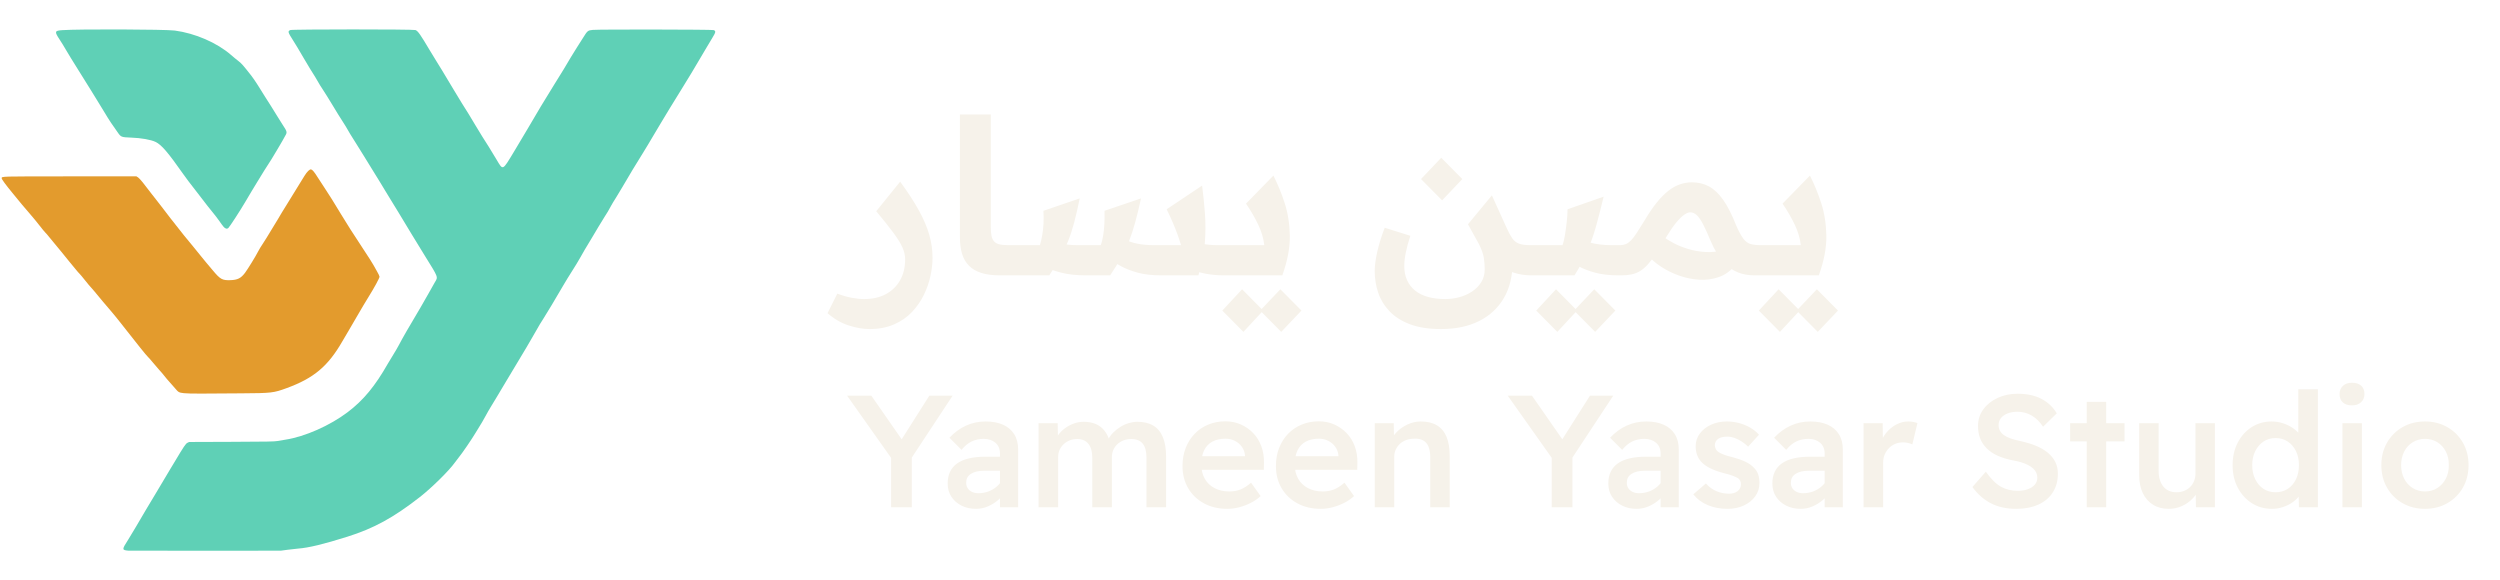
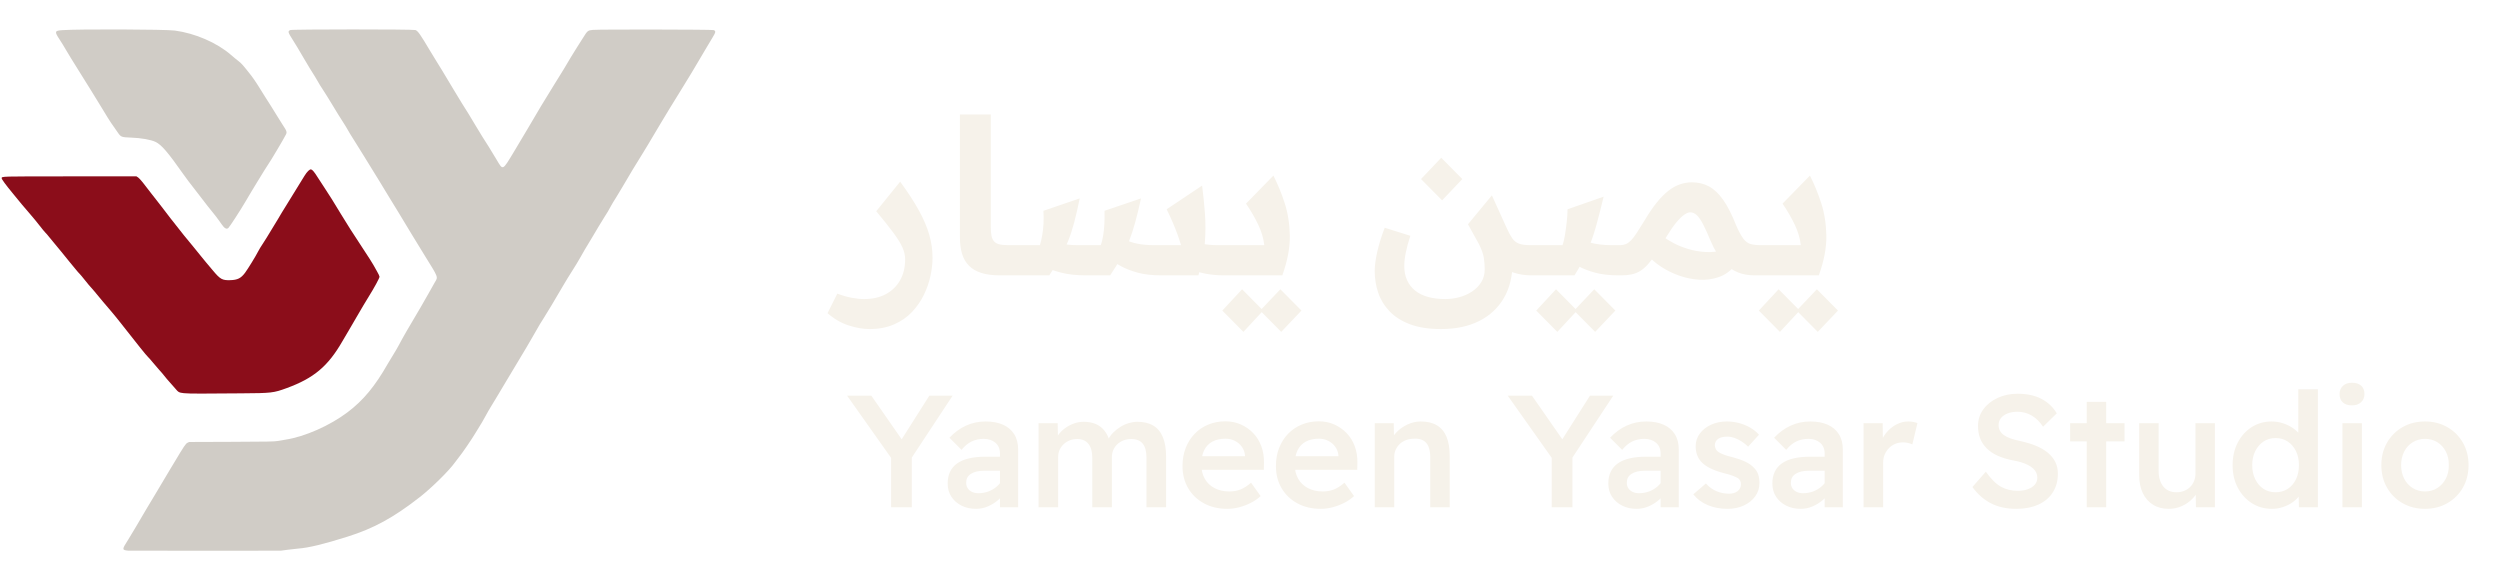
<svg xmlns="http://www.w3.org/2000/svg" viewBox="0 0 345 80" width="345" height="80">
  <g transform="translate(0.00 4.00) scale(0.3592) translate(-8.69 -9.30)">
-     <path fill="#5FD0B6" d="M58.00 209.72C55.47 209.48 55.47 209.35 57.98 205.43C58.69 204.32 60.03 202.10 60.95 200.50C61.86 198.90 63.63 195.90 64.87 193.83C66.12 191.77 68.02 188.59 69.11 186.76C72.38 181.25 73.75 178.96 74.28 178.08C74.56 177.62 75.15 176.65 75.59 175.92C79.39 169.55 80.02 168.61 80.75 168.26L81.36 167.97L97.64 167.91C111.52 167.86 114.13 167.81 115.33 167.59C116.11 167.45 117.49 167.21 118.40 167.07C125.84 165.92 135.41 161.69 142.25 156.52C148.26 151.98 152.77 146.54 157.67 137.92C158.20 137.00 159.17 135.39 159.84 134.33C160.50 133.28 161.46 131.63 161.97 130.67C163.47 127.80 165.45 124.37 170.42 116.00C171.27 114.58 172.61 112.22 173.42 110.75C174.22 109.28 175.26 107.45 175.72 106.67C177.04 104.47 177.25 105.02 171.80 96.25C169.57 92.65 164.11 83.68 161.72 79.67C160.70 77.97 159.28 75.65 158.55 74.50C157.83 73.35 156.98 71.97 156.67 71.42C156.36 70.87 155.57 69.55 154.91 68.50C151.00 62.23 149.72 60.15 148.33 57.83C147.48 56.41 146.22 54.39 145.53 53.33C144.22 51.33 142.06 47.76 141.57 46.81C141.42 46.50 140.79 45.50 140.17 44.58C139.55 43.67 137.93 41.04 136.56 38.75C135.18 36.46 133.46 33.68 132.72 32.58C131.98 31.48 131.17 30.17 130.92 29.68C130.67 29.18 130.15 28.29 129.75 27.68C128.64 25.97 127.03 23.33 125.33 20.42C123.24 16.82 122.56 15.70 121.38 13.83C119.26 10.49 119.18 10.21 120.19 9.72C120.86 9.38 167.55 9.38 168.33 9.71C169.29 10.12 170.15 11.34 173.96 17.75C174.83 19.22 176.04 21.20 176.66 22.17C177.72 23.84 178.44 25.02 182.96 32.58C184.97 35.95 187.38 39.86 188.73 41.95C189.13 42.57 190.25 44.43 191.21 46.08C192.17 47.73 193.44 49.81 194.02 50.70C195.35 52.71 197.34 55.93 199.47 59.50C201.99 63.72 201.66 63.87 206.12 56.50C209.41 51.06 209.67 50.62 211.34 47.75C214.61 42.10 218.39 35.81 221.56 30.75C224.83 25.51 226.05 23.52 228.00 20.17C228.67 19.02 229.71 17.35 230.30 16.45C230.90 15.55 231.99 13.83 232.73 12.63C234.39 9.95 234.54 9.83 236.44 9.65C238.85 9.42 282.14 9.49 282.83 9.72C283.79 10.04 283.71 10.53 282.36 12.71C281.73 13.74 280.55 15.71 279.75 17.08C278.95 18.46 277.75 20.48 277.09 21.58C276.42 22.68 275.18 24.78 274.32 26.25C273.46 27.72 271.74 30.53 270.49 32.50C269.24 34.47 267.21 37.77 265.97 39.83C264.73 41.90 263.30 44.26 262.80 45.08C262.30 45.91 261.33 47.52 260.66 48.67C258.74 51.94 255.98 56.54 255.64 57.03C254.91 58.08 248.65 68.46 247.67 70.25C247.27 70.98 246.25 72.67 245.41 74.00C244.56 75.33 243.68 76.79 243.45 77.25C242.89 78.38 241.55 80.63 241.09 81.25C240.88 81.53 239.76 83.36 238.59 85.33C237.42 87.30 236.23 89.29 235.96 89.75C233.95 93.04 232.57 95.37 231.59 97.17C230.96 98.31 229.55 100.64 228.46 102.33C227.37 104.03 225.82 106.55 225.03 107.93C222.73 111.92 218.21 119.47 217.35 120.75C216.92 121.39 216.35 122.29 216.09 122.75C215.84 123.21 215.23 124.26 214.75 125.08C214.27 125.91 213.31 127.56 212.63 128.75C211.94 129.94 211.18 131.25 210.93 131.67C210.48 132.43 207.69 137.08 205.89 140.08C205.34 141.00 204.08 143.10 203.09 144.75C202.09 146.40 200.48 149.10 199.51 150.75C198.53 152.40 197.46 154.17 197.12 154.69C196.79 155.21 195.87 156.80 195.10 158.23C194.32 159.66 193.39 161.27 193.03 161.79C192.68 162.32 191.95 163.50 191.42 164.42C190.06 166.74 186.19 172.40 184.87 173.99C184.52 174.41 183.88 175.25 183.45 175.85C181.23 178.98 174.60 185.52 169.99 189.13C159.82 197.06 152.33 201.16 142.08 204.38C133.06 207.22 127.18 208.64 123.25 208.92C122.42 208.98 120.59 209.19 119.17 209.38L116.58 209.73L87.58 209.75C71.63 209.76 58.32 209.75 58.00 209.72ZM94.59 85.29C94.25 84.90 93.52 83.91 92.95 83.08C92.39 82.26 91.36 80.91 90.67 80.08C89.98 79.26 88.99 78.02 88.46 77.33C87.94 76.65 86.52 74.80 85.30 73.23C80.95 67.63 80.39 66.89 79.18 65.17C73.19 56.64 70.72 53.77 68.46 52.69C66.66 51.83 62.94 51.17 59.08 51.03C55.31 50.89 55.17 50.84 53.92 49.04C51.50 45.60 50.69 44.40 50.13 43.46C49.79 42.88 48.98 41.55 48.33 40.50C47.68 39.45 46.55 37.61 45.83 36.42C45.11 35.23 44.09 33.57 43.57 32.75C42.41 30.93 39.10 25.62 37.91 23.67C37.43 22.89 36.52 21.43 35.89 20.42C35.25 19.41 34.34 17.89 33.86 17.04C33.39 16.19 32.36 14.53 31.58 13.34C29.57 10.28 29.66 9.96 32.58 9.75C38.71 9.30 72.20 9.42 75.83 9.90C83.65 10.94 92.03 14.57 97.42 19.25C98.33 20.05 99.63 21.12 100.31 21.63C101.47 22.51 102.18 23.32 105.29 27.30C105.86 28.03 106.98 29.67 107.78 30.94C108.57 32.21 109.76 34.11 110.42 35.17C111.08 36.22 112.21 38.00 112.93 39.11C113.66 40.23 114.62 41.80 115.08 42.59C115.53 43.38 116.54 44.98 117.30 46.13C119.01 48.69 119.08 49.01 118.29 50.29C117.97 50.82 117.50 51.66 117.25 52.17C117.00 52.67 116.58 53.38 116.33 53.75C116.08 54.12 115.48 55.13 115.00 56.00C114.52 56.87 113.64 58.33 113.05 59.25C111.18 62.12 109.18 65.31 107.46 68.17C106.55 69.68 105.57 71.29 105.29 71.75C105.01 72.21 103.92 74.05 102.87 75.83C101.00 79.02 97.04 85.12 96.46 85.71C95.94 86.23 95.26 86.08 94.59 85.29Z" />
-     <path fill="#E39B2D" d="M79.35 149.22C77.38 148.98 77.26 148.91 75.88 147.27C75.26 146.53 74.30 145.43 73.74 144.84C73.18 144.24 72.33 143.22 71.83 142.58C71.34 141.94 70.44 140.89 69.84 140.25C69.24 139.60 68.18 138.37 67.48 137.50C66.77 136.63 65.89 135.62 65.50 135.25C64.80 134.59 61.86 130.92 54.58 121.65C53.48 120.25 51.91 118.33 51.08 117.38C49.49 115.56 46.99 112.58 44.92 110.05C44.23 109.21 43.59 108.47 43.49 108.41C43.39 108.35 42.46 107.24 41.43 105.94C40.40 104.64 39.42 103.47 39.25 103.33C39.08 103.20 38.37 102.39 37.68 101.53C36.99 100.68 35.93 99.40 35.33 98.68C34.74 97.96 33.36 96.25 32.26 94.89C31.17 93.53 29.81 91.89 29.25 91.25C28.69 90.61 27.88 89.63 27.46 89.08C27.04 88.53 26.46 87.86 26.16 87.58C25.87 87.31 24.85 86.07 23.89 84.83C22.94 83.60 21.37 81.68 20.40 80.58C19.42 79.48 17.92 77.72 17.06 76.67C16.20 75.61 14.59 73.66 13.50 72.33C10.99 69.30 9.33 67.04 9.33 66.65C9.33 65.90 8.69 65.92 35.60 65.92L61.11 65.92L61.78 66.36C62.38 66.76 64.02 68.76 67.00 72.73C67.50 73.40 68.37 74.51 68.93 75.19C69.48 75.86 70.49 77.17 71.17 78.08C71.85 79.00 73.20 80.76 74.17 82.00C79.10 88.29 80.04 89.46 83.01 93.01C83.89 94.06 85.04 95.48 85.57 96.17C86.10 96.85 87.11 98.09 87.81 98.91C88.51 99.74 89.71 101.16 90.48 102.08C93.32 105.48 94.09 105.90 97.19 105.80C99.98 105.71 101.25 105.07 102.83 102.97C103.88 101.57 107.01 96.47 107.86 94.77C108.24 94.03 109.01 92.74 109.58 91.92C110.15 91.09 110.86 89.97 111.17 89.42C111.48 88.87 112.44 87.29 113.30 85.92C114.17 84.54 115.19 82.85 115.58 82.17C116.24 81.00 117.15 79.50 119.35 75.97C120.49 74.14 124.57 67.52 125.66 65.73C126.66 64.10 127.69 63.10 128.22 63.25C128.75 63.40 129.47 64.26 130.68 66.20C131.27 67.14 132.50 69.04 133.43 70.42C135.11 72.93 137.01 75.97 139.78 80.58C141.91 84.12 144.25 87.78 148.22 93.80C150.12 96.66 151.88 99.44 152.15 99.96C152.42 100.49 153.05 101.63 153.57 102.49C154.08 103.36 154.50 104.25 154.50 104.47C154.50 105.00 152.49 108.69 150.27 112.25C149.23 113.92 147.53 116.77 145.91 119.58C145.07 121.05 143.65 123.49 142.75 125.00C141.85 126.51 140.70 128.46 140.20 129.33C134.70 138.88 129.25 143.46 118.83 147.27C113.79 149.12 113.04 149.21 101.33 149.28C95.97 149.31 89.18 149.35 86.25 149.38C82.94 149.40 80.32 149.34 79.35 149.22Z" />
+     <path fill="#D0CCC6" d="M58.00 209.72C55.47 209.48 55.47 209.35 57.98 205.43C58.69 204.32 60.03 202.10 60.95 200.50C61.86 198.90 63.63 195.90 64.87 193.83C66.12 191.77 68.02 188.59 69.11 186.76C72.38 181.25 73.75 178.96 74.28 178.08C74.56 177.62 75.15 176.65 75.59 175.92C79.39 169.55 80.02 168.61 80.75 168.26L81.36 167.97L97.64 167.91C111.52 167.86 114.13 167.81 115.33 167.59C116.11 167.45 117.49 167.21 118.40 167.07C125.84 165.92 135.41 161.69 142.25 156.52C148.26 151.98 152.77 146.54 157.67 137.92C158.20 137.00 159.17 135.39 159.84 134.33C160.50 133.28 161.46 131.63 161.97 130.67C163.47 127.80 165.45 124.37 170.42 116.00C171.27 114.58 172.61 112.22 173.42 110.75C174.22 109.28 175.26 107.45 175.72 106.67C177.04 104.47 177.25 105.02 171.80 96.25C169.57 92.65 164.11 83.68 161.72 79.67C160.70 77.97 159.28 75.65 158.55 74.50C157.83 73.35 156.98 71.97 156.67 71.42C156.36 70.87 155.57 69.55 154.91 68.50C151.00 62.23 149.72 60.15 148.33 57.83C147.48 56.41 146.22 54.39 145.53 53.33C144.22 51.33 142.06 47.76 141.57 46.81C141.42 46.50 140.79 45.50 140.17 44.58C139.55 43.67 137.93 41.04 136.56 38.75C135.18 36.46 133.46 33.68 132.72 32.58C131.98 31.48 131.17 30.17 130.92 29.68C130.67 29.18 130.15 28.29 129.75 27.68C128.64 25.97 127.03 23.33 125.33 20.42C123.24 16.82 122.56 15.70 121.38 13.83C119.26 10.49 119.18 10.21 120.19 9.72C120.86 9.38 167.55 9.38 168.33 9.71C169.29 10.12 170.15 11.34 173.96 17.75C174.83 19.22 176.04 21.20 176.66 22.17C177.72 23.84 178.44 25.02 182.96 32.58C184.97 35.95 187.38 39.86 188.73 41.95C189.13 42.57 190.25 44.43 191.21 46.08C192.17 47.73 193.44 49.81 194.02 50.70C195.35 52.71 197.34 55.93 199.47 59.50C201.99 63.72 201.66 63.87 206.12 56.50C209.41 51.06 209.67 50.62 211.34 47.75C214.61 42.10 218.39 35.81 221.56 30.75C224.83 25.51 226.05 23.52 228.00 20.17C228.67 19.02 229.71 17.35 230.30 16.45C230.90 15.55 231.99 13.83 232.73 12.63C234.39 9.95 234.54 9.83 236.44 9.65C238.85 9.42 282.14 9.49 282.83 9.72C283.79 10.04 283.71 10.53 282.36 12.71C281.73 13.74 280.55 15.71 279.75 17.08C278.95 18.46 277.75 20.48 277.09 21.58C276.42 22.68 275.18 24.78 274.32 26.25C273.46 27.72 271.74 30.53 270.49 32.50C269.24 34.47 267.21 37.77 265.97 39.83C264.73 41.90 263.30 44.26 262.80 45.08C262.30 45.91 261.33 47.52 260.66 48.67C258.74 51.94 255.98 56.54 255.64 57.03C254.91 58.08 248.65 68.46 247.67 70.25C247.27 70.98 246.25 72.67 245.41 74.00C244.56 75.33 243.68 76.79 243.45 77.25C242.89 78.38 241.55 80.63 241.09 81.25C240.88 81.53 239.76 83.36 238.59 85.33C237.42 87.30 236.23 89.29 235.96 89.75C233.95 93.04 232.57 95.37 231.59 97.17C230.96 98.31 229.55 100.64 228.46 102.33C227.37 104.03 225.82 106.55 225.03 107.93C222.73 111.92 218.21 119.47 217.35 120.75C216.92 121.39 216.35 122.29 216.09 122.75C215.84 123.21 215.23 124.26 214.75 125.08C214.27 125.91 213.31 127.56 212.63 128.75C211.94 129.94 211.18 131.25 210.93 131.67C210.48 132.43 207.69 137.08 205.89 140.08C205.34 141.00 204.08 143.10 203.09 144.75C202.09 146.40 200.48 149.10 199.51 150.75C198.53 152.40 197.46 154.17 197.12 154.69C196.79 155.21 195.87 156.80 195.10 158.23C194.32 159.66 193.39 161.27 193.03 161.79C192.68 162.32 191.95 163.50 191.42 164.42C190.06 166.74 186.19 172.40 184.87 173.99C184.52 174.41 183.88 175.25 183.45 175.85C181.23 178.98 174.60 185.52 169.99 189.13C159.82 197.06 152.33 201.16 142.08 204.38C133.06 207.22 127.18 208.64 123.25 208.92C122.42 208.98 120.59 209.19 119.17 209.38L116.58 209.73L87.58 209.75C71.63 209.76 58.32 209.75 58.00 209.72ZM94.59 85.29C94.25 84.90 93.52 83.91 92.95 83.08C92.39 82.26 91.36 80.91 90.67 80.08C89.98 79.26 88.99 78.02 88.46 77.33C87.94 76.65 86.52 74.80 85.30 73.23C80.95 67.63 80.39 66.89 79.18 65.17C73.19 56.64 70.72 53.77 68.46 52.69C66.66 51.83 62.94 51.17 59.08 51.03C55.31 50.89 55.17 50.84 53.92 49.04C51.50 45.60 50.69 44.40 50.13 43.46C49.79 42.88 48.98 41.55 48.33 40.50C47.68 39.45 46.55 37.61 45.83 36.42C45.11 35.23 44.09 33.57 43.57 32.75C42.41 30.93 39.10 25.62 37.91 23.67C37.43 22.89 36.52 21.43 35.89 20.42C35.25 19.41 34.34 17.89 33.86 17.04C33.39 16.19 32.36 14.53 31.58 13.34C29.57 10.28 29.66 9.96 32.58 9.75C38.71 9.30 72.20 9.42 75.83 9.90C83.65 10.94 92.03 14.57 97.42 19.25C98.33 20.05 99.63 21.12 100.31 21.63C101.47 22.51 102.18 23.32 105.29 27.30C105.86 28.03 106.98 29.67 107.78 30.94C108.57 32.21 109.76 34.11 110.42 35.17C111.08 36.22 112.21 38.00 112.93 39.11C113.66 40.23 114.62 41.80 115.08 42.59C115.53 43.38 116.54 44.98 117.30 46.13C119.01 48.69 119.08 49.01 118.29 50.29C117.97 50.82 117.50 51.66 117.25 52.17C117.00 52.67 116.58 53.38 116.33 53.75C116.08 54.12 115.48 55.13 115.00 56.00C114.52 56.87 113.64 58.33 113.05 59.25C111.18 62.12 109.18 65.31 107.46 68.17C106.55 69.68 105.57 71.29 105.29 71.75C105.01 72.21 103.92 74.05 102.87 75.83C101.00 79.02 97.04 85.12 96.46 85.71C95.94 86.23 95.26 86.08 94.59 85.29Z" />
+     <path fill="#8B0D1A" d="M79.35 149.22C77.38 148.98 77.26 148.91 75.88 147.27C75.26 146.53 74.30 145.43 73.74 144.84C73.18 144.24 72.33 143.22 71.83 142.58C71.34 141.94 70.44 140.89 69.84 140.25C69.24 139.60 68.18 138.37 67.48 137.50C66.77 136.63 65.89 135.62 65.50 135.25C64.80 134.59 61.86 130.92 54.58 121.65C53.48 120.25 51.91 118.33 51.08 117.38C49.49 115.56 46.99 112.58 44.92 110.05C44.23 109.21 43.59 108.47 43.49 108.41C43.39 108.35 42.46 107.24 41.43 105.94C40.40 104.64 39.42 103.47 39.25 103.33C39.08 103.20 38.37 102.39 37.68 101.53C36.99 100.68 35.93 99.40 35.33 98.68C34.74 97.96 33.36 96.25 32.26 94.89C31.17 93.53 29.81 91.89 29.25 91.25C28.69 90.61 27.88 89.63 27.46 89.08C27.04 88.53 26.46 87.86 26.16 87.58C25.87 87.31 24.85 86.07 23.89 84.83C22.94 83.60 21.37 81.68 20.40 80.58C19.42 79.48 17.92 77.72 17.06 76.67C16.20 75.61 14.59 73.66 13.50 72.33C10.99 69.30 9.33 67.04 9.33 66.65C9.33 65.90 8.69 65.92 35.60 65.92L61.11 65.92L61.78 66.36C62.38 66.76 64.02 68.76 67.00 72.73C67.50 73.40 68.37 74.51 68.93 75.19C69.48 75.86 70.49 77.17 71.17 78.08C71.85 79.00 73.20 80.76 74.17 82.00C79.10 88.29 80.04 89.46 83.01 93.01C83.89 94.06 85.04 95.48 85.57 96.17C86.10 96.85 87.11 98.09 87.81 98.91C88.51 99.74 89.71 101.16 90.48 102.08C93.32 105.48 94.09 105.90 97.19 105.80C99.98 105.71 101.25 105.07 102.83 102.97C103.88 101.57 107.01 96.47 107.86 94.77C108.24 94.03 109.01 92.74 109.58 91.92C110.15 91.09 110.86 89.97 111.17 89.42C111.48 88.87 112.44 87.29 113.30 85.92C114.17 84.54 115.19 82.85 115.58 82.17C116.24 81.00 117.15 79.50 119.35 75.97C120.49 74.14 124.57 67.52 125.66 65.73C126.66 64.10 127.69 63.10 128.22 63.25C128.75 63.40 129.47 64.26 130.68 66.20C131.27 67.14 132.50 69.04 133.43 70.42C135.11 72.93 137.01 75.97 139.78 80.58C141.91 84.12 144.25 87.78 148.22 93.80C150.12 96.66 151.88 99.44 152.15 99.96C152.42 100.49 153.05 101.63 153.57 102.49C154.08 103.36 154.50 104.25 154.50 104.47C154.50 105.00 152.49 108.69 150.27 112.25C149.23 113.92 147.53 116.77 145.91 119.58C145.07 121.05 143.65 123.49 142.75 125.00C141.85 126.51 140.70 128.46 140.20 129.33C134.70 138.88 129.25 143.46 118.83 147.27C113.79 149.12 113.04 149.21 101.33 149.28C95.97 149.31 89.18 149.35 86.25 149.38C82.94 149.40 80.32 149.34 79.35 149.22Z" />
  </g>
  <path fill="#F6F2EA" transform="translate(116.81 38)" d="M3.18 7.41Q1.86 7.41 0.315 6.915Q-1.23 6.42 -2.61 5.22L-1.26 2.52Q-0.24 2.91 0.705 3.09Q1.65 3.27 2.43 3.27Q4.17 3.27 5.43 2.595Q6.69 1.92 7.395 0.69Q8.1 -0.54 8.1 -2.22Q8.1 -3.0 7.74 -3.825Q7.38 -4.65 6.51 -5.835Q5.64 -7.02 4.11 -8.85L7.41 -12.93Q9.0 -10.77 9.99 -8.97Q10.98 -7.17 11.43 -5.595Q11.88 -4.02 11.88 -2.43Q11.88 -1.26 11.595 0.075Q11.31 1.41 10.68 2.7Q10.05 3.99 9.045 5.055Q8.04 6.12 6.57 6.765Q5.1 7.41 3.18 7.41ZM21.21 0.0Q19.68 0.0 18.63 -0.33Q17.58 -0.66 16.92 -1.32Q16.26 -1.98 15.96 -2.955Q15.66 -3.93 15.66 -5.22V-22.2H19.92V-6.63Q19.92 -5.97 20.01 -5.49Q20.1 -5.01 20.355 -4.71Q20.61 -4.41 21.075 -4.29Q21.54 -4.17 22.29 -4.17H23.46V0.0ZM43.47 0.0Q41.55 0.0 40.185 -0.375Q38.82 -0.75 37.875 -1.275Q36.93 -1.8 36.21 -2.28L38.43 -4.95Q39.96 -4.17 42.36 -4.17H46.17Q45.93 -4.98 45.66 -5.715Q45.39 -6.45 45.045 -7.26Q44.7 -8.07 44.19 -9.12L49.08 -12.39Q49.32 -10.56 49.47 -8.565Q49.62 -6.57 49.455 -4.44Q49.29 -2.31 48.57 0.0ZM23.46 0.0V-4.17H26.7Q26.88 -4.77 27.015 -5.535Q27.15 -6.3 27.195 -7.155Q27.24 -8.01 27.18 -8.91L32.19 -10.62Q31.8 -8.7 31.425 -7.29Q31.05 -5.88 30.585 -4.725Q30.12 -3.57 29.505 -2.46Q28.89 -1.35 27.99 0.0ZM33.12 0.0Q31.08 0.0 29.625 -0.375Q28.17 -0.75 27.24 -1.245Q26.31 -1.74 25.83 -2.13L27.54 -5.13Q28.35 -4.68 29.445 -4.425Q30.54 -4.17 31.86 -4.17H35.1Q35.28 -4.65 35.415 -5.43Q35.55 -6.21 35.595 -7.11Q35.64 -8.01 35.61 -8.91L40.65 -10.62Q40.23 -8.7 39.84 -7.29Q39.45 -5.88 39.0 -4.725Q38.55 -3.57 37.92 -2.46Q37.29 -1.35 36.39 0.0ZM52.17 0.0Q50.7 0.0 49.515 -0.24Q48.33 -0.48 47.43 -0.885Q46.53 -1.29 45.84 -1.68L47.49 -4.86Q47.85 -4.68 48.27 -4.56Q48.69 -4.44 49.155 -4.35Q49.62 -4.26 50.13 -4.215Q50.64 -4.17 51.18 -4.17H52.35V0.0ZM23.46 -4.17H23.76V0.0H23.46Q22.56 0.0 22.56 -2.1Q22.56 -4.17 23.46 -4.17ZM52.35 0.0V-4.17H57.66Q57.51 -5.55 56.835 -6.975Q56.16 -8.4 55.14 -9.9L58.92 -13.77Q59.82 -12.0 60.48 -9.96Q61.14 -7.92 61.185 -5.475Q61.23 -3.03 60.15 0.0ZM52.35 -4.17H52.65V0.0H52.35Q51.45 0.0 51.45 -2.1Q51.45 -4.17 52.35 -4.17ZM54.78 7.8 51.87 4.86 54.6 1.92 57.51 4.86ZM60.0 7.8 57.09 4.86 59.88 1.92 62.79 4.86ZM82.05 7.41Q79.53 7.41 77.775 6.75Q76.02 6.09 74.94 4.95Q73.86 3.81 73.38 2.385Q72.9 0.96 72.9 -0.6Q72.9 -1.68 73.245 -3.225Q73.59 -4.77 74.28 -6.57L77.82 -5.46Q77.4 -4.2 77.19 -3.15Q76.98 -2.1 76.98 -1.29Q76.98 -0.18 77.37 0.675Q77.76 1.53 78.495 2.115Q79.23 2.7 80.28 2.985Q81.33 3.27 82.65 3.27Q83.61 3.27 84.57 3.015Q85.53 2.76 86.325 2.235Q87.12 1.71 87.6 0.945Q88.08 0.18 88.08 -0.84Q88.08 -1.62 87.96 -2.415Q87.84 -3.21 87.24 -4.41L90.24 -5.76Q90.51 -5.43 90.9 -4.77Q91.29 -4.11 91.605 -3.3Q91.92 -2.49 91.92 -1.77Q91.92 1.08 90.72 3.135Q89.52 5.19 87.315 6.3Q85.11 7.41 82.05 7.41ZM94.53 0.0Q93.21 0.0 92.085 -0.375Q90.96 -0.75 90.045 -1.35Q89.13 -1.95 88.485 -2.655Q87.84 -3.36 87.48 -3.96L85.77 -7.05L89.07 -11.04L91.11 -6.54Q91.53 -5.61 91.89 -5.1Q92.25 -4.59 92.805 -4.38Q93.36 -4.17 94.32 -4.17H94.83V0.0ZM82.2 -10.35 79.29 -13.29 82.08 -16.23 84.99 -13.29ZM94.83 0.0V-4.17H98.82Q99.0 -4.65 99.15 -5.55Q99.3 -6.45 99.405 -7.425Q99.51 -8.4 99.51 -9.12L104.49 -10.86Q103.98 -8.7 103.47 -6.87Q102.96 -5.04 102.255 -3.375Q101.55 -1.71 100.47 0.0ZM106.59 0.0Q104.67 0.0 103.305 -0.375Q101.94 -0.75 100.995 -1.275Q100.05 -1.8 99.33 -2.28L101.58 -4.95Q102.06 -4.68 102.66 -4.515Q103.26 -4.35 103.995 -4.26Q104.73 -4.17 105.51 -4.17H106.68V0.0ZM94.83 -4.17H95.13V0.0H94.83Q93.93 0.0 93.93 -2.1Q93.93 -4.17 94.83 -4.17ZM98.1 7.8 95.19 4.86 97.92 1.92 100.83 4.86ZM103.32 7.8 100.41 4.86 103.2 1.92 106.11 4.86ZM106.68 0.0V-4.17H106.8Q107.22 -4.17 107.565 -4.32Q107.91 -4.47 108.27 -4.83Q108.63 -5.19 109.065 -5.865Q109.5 -6.54 110.13 -7.56Q111.0 -9.03 111.825 -10.05Q112.65 -11.07 113.445 -11.685Q114.24 -12.3 115.05 -12.57Q115.86 -12.84 116.67 -12.84Q117.99 -12.84 119.04 -12.27Q120.09 -11.7 121.005 -10.395Q121.92 -9.09 122.79 -6.87Q123.33 -5.64 123.78 -5.055Q124.23 -4.47 124.785 -4.32Q125.34 -4.17 126.15 -4.17H126.39V0.0H125.37Q124.05 0.0 123.075 -0.39Q122.1 -0.78 121.395 -1.455Q120.69 -2.13 120.165 -2.985Q119.64 -3.84 119.25 -4.77Q118.68 -6.15 118.23 -7.02Q117.78 -7.89 117.36 -8.295Q116.94 -8.7 116.43 -8.7Q116.1 -8.7 115.62 -8.37Q115.14 -8.04 114.525 -7.305Q113.91 -6.57 113.13 -5.28Q112.35 -3.96 111.75 -3.045Q111.15 -2.13 110.61 -1.53Q110.07 -0.93 109.53 -0.6Q108.99 -0.27 108.36 -0.135Q107.73 0.0 106.89 0.0ZM122.64 -1.38Q121.68 -0.21 120.375 0.24Q119.07 0.69 117.66 0.6Q116.25 0.51 114.9 0.03Q113.55 -0.45 112.41 -1.2Q111.27 -1.95 110.55 -2.82L112.71 -5.37Q113.25 -4.92 114.135 -4.455Q115.02 -3.99 116.145 -3.645Q117.27 -3.3 118.53 -3.225Q119.79 -3.15 121.08 -3.48ZM106.68 -4.17H106.98V0.0H106.68Q105.78 0.0 105.78 -2.1Q105.78 -4.17 106.68 -4.17ZM126.39 0.0V-4.17H131.7Q131.55 -5.55 130.875 -6.975Q130.2 -8.4 129.18 -9.9L132.96 -13.77Q133.86 -12.0 134.52 -9.96Q135.18 -7.92 135.225 -5.475Q135.27 -3.03 134.19 0.0ZM126.39 -4.17H126.69V0.0H126.39Q125.49 0.0 125.49 -2.1Q125.49 -4.17 126.39 -4.17ZM128.82 7.8 125.91 4.86 128.64 1.92 131.55 4.86ZM134.04 7.8 131.13 4.86 133.92 1.92 136.83 4.86Z" />
  <path fill="#F6F2EA" transform="translate(116.81 70)" d="M6.16 0.0V-7.678L6.314 -6.6L0.088 -15.4H3.432L8.162 -8.602L7.172 -8.668L11.44 -15.4H14.652L8.69 -6.358L9.02 -7.854V0.0ZM21.186 0.0V-7.414Q21.186 -8.36 20.559 -8.899Q19.932 -9.438 18.942 -9.438Q18.018 -9.438 17.27 -9.075Q16.522 -8.712 15.884 -7.92L14.212 -9.592Q15.246 -10.692 16.5 -11.264Q17.754 -11.836 19.206 -11.836Q20.592 -11.836 21.593 -11.396Q22.594 -10.956 23.144 -10.087Q23.694 -9.218 23.694 -7.964V0.0ZM17.886 0.22Q16.764 0.22 15.884 -0.22Q15.004 -0.66 14.487 -1.441Q13.97 -2.222 13.97 -3.278Q13.97 -4.202 14.3 -4.895Q14.63 -5.588 15.279 -6.05Q15.928 -6.512 16.907 -6.743Q17.886 -6.974 19.162 -6.974H22.484L22.286 -5.038H19.008Q18.414 -5.038 17.952 -4.928Q17.49 -4.818 17.16 -4.598Q16.83 -4.378 16.676 -4.081Q16.522 -3.784 16.522 -3.366Q16.522 -2.926 16.742 -2.607Q16.962 -2.288 17.336 -2.112Q17.71 -1.936 18.216 -1.936Q18.942 -1.936 19.591 -2.178Q20.24 -2.42 20.746 -2.86Q21.252 -3.3 21.538 -3.85L22.088 -2.354Q21.626 -1.584 20.955 -1.012Q20.284 -0.44 19.503 -0.11Q18.722 0.22 17.886 0.22ZM26.51 0.0V-11.594H29.15L29.194 -9.24L28.754 -9.064Q28.952 -9.636 29.348 -10.131Q29.744 -10.626 30.294 -11.0Q30.844 -11.374 31.46 -11.583Q32.076 -11.792 32.736 -11.792Q33.682 -11.792 34.408 -11.484Q35.134 -11.176 35.629 -10.538Q36.124 -9.9 36.388 -8.91L35.97 -8.998L36.124 -9.35Q36.388 -9.878 36.828 -10.318Q37.268 -10.758 37.818 -11.099Q38.368 -11.44 38.973 -11.616Q39.578 -11.792 40.15 -11.792Q41.47 -11.792 42.35 -11.264Q43.23 -10.736 43.67 -9.658Q44.11 -8.58 44.11 -6.996V0.0H41.404V-6.82Q41.404 -8.14 40.887 -8.778Q40.37 -9.416 39.292 -9.416Q38.72 -9.416 38.236 -9.229Q37.752 -9.042 37.389 -8.701Q37.026 -8.36 36.828 -7.909Q36.63 -7.458 36.63 -6.908V0.0H33.924V-6.842Q33.924 -8.096 33.385 -8.756Q32.846 -9.416 31.856 -9.416Q31.284 -9.416 30.811 -9.229Q30.338 -9.042 29.975 -8.701Q29.612 -8.36 29.414 -7.92Q29.216 -7.48 29.216 -6.952V0.0ZM52.558 0.22Q50.732 0.22 49.335 -0.539Q47.938 -1.298 47.157 -2.629Q46.376 -3.96 46.376 -5.698Q46.376 -7.062 46.816 -8.184Q47.256 -9.306 48.048 -10.131Q48.84 -10.956 49.929 -11.407Q51.018 -11.858 52.294 -11.858Q53.46 -11.858 54.439 -11.418Q55.418 -10.978 56.144 -10.219Q56.87 -9.46 57.255 -8.415Q57.64 -7.37 57.618 -6.138L57.596 -5.17H48.224L47.696 -7.04H55.33L55.0 -6.666V-7.172Q54.934 -7.832 54.56 -8.349Q54.186 -8.866 53.603 -9.163Q53.02 -9.46 52.316 -9.46Q51.238 -9.46 50.49 -9.053Q49.742 -8.646 49.357 -7.854Q48.972 -7.062 48.972 -5.896Q48.972 -4.774 49.445 -3.938Q49.918 -3.102 50.798 -2.64Q51.678 -2.178 52.844 -2.178Q53.658 -2.178 54.351 -2.442Q55.044 -2.706 55.836 -3.388L57.156 -1.54Q56.562 -0.99 55.803 -0.605Q55.044 -0.22 54.208 0.0Q53.372 0.22 52.558 0.22ZM65.45 0.22Q63.624 0.22 62.227 -0.539Q60.83 -1.298 60.049 -2.629Q59.268 -3.96 59.268 -5.698Q59.268 -7.062 59.708 -8.184Q60.148 -9.306 60.94 -10.131Q61.732 -10.956 62.821 -11.407Q63.91 -11.858 65.186 -11.858Q66.352 -11.858 67.331 -11.418Q68.31 -10.978 69.036 -10.219Q69.762 -9.46 70.147 -8.415Q70.532 -7.37 70.51 -6.138L70.488 -5.17H61.116L60.588 -7.04H68.222L67.892 -6.666V-7.172Q67.826 -7.832 67.452 -8.349Q67.078 -8.866 66.495 -9.163Q65.912 -9.46 65.208 -9.46Q64.13 -9.46 63.382 -9.053Q62.634 -8.646 62.249 -7.854Q61.864 -7.062 61.864 -5.896Q61.864 -4.774 62.337 -3.938Q62.81 -3.102 63.69 -2.64Q64.57 -2.178 65.736 -2.178Q66.55 -2.178 67.243 -2.442Q67.936 -2.706 68.728 -3.388L70.048 -1.54Q69.454 -0.99 68.695 -0.605Q67.936 -0.22 67.1 0.0Q66.264 0.22 65.45 0.22ZM72.908 0.0V-11.594H75.526L75.57 -9.218L75.064 -8.954Q75.306 -9.724 75.933 -10.373Q76.56 -11.022 77.44 -11.429Q78.32 -11.836 79.266 -11.836Q80.586 -11.836 81.477 -11.308Q82.368 -10.78 82.808 -9.724Q83.248 -8.668 83.248 -7.084V0.0H80.564V-6.886Q80.564 -7.788 80.322 -8.371Q80.08 -8.954 79.574 -9.229Q79.068 -9.504 78.342 -9.46Q77.748 -9.46 77.242 -9.273Q76.736 -9.086 76.373 -8.745Q76.01 -8.404 75.801 -7.953Q75.592 -7.502 75.592 -6.974V0.0H74.25Q73.876 0.0 73.535 0.0Q73.194 0.0 72.908 0.0ZM97.328 0.0V-7.678L97.482 -6.6L91.256 -15.4H94.6L99.33 -8.602L98.34 -8.668L102.608 -15.4H105.82L99.858 -6.358L100.188 -7.854V0.0ZM112.354 0.0V-7.414Q112.354 -8.36 111.727 -8.899Q111.1 -9.438 110.11 -9.438Q109.186 -9.438 108.438 -9.075Q107.69 -8.712 107.052 -7.92L105.38 -9.592Q106.414 -10.692 107.668 -11.264Q108.922 -11.836 110.374 -11.836Q111.76 -11.836 112.761 -11.396Q113.762 -10.956 114.312 -10.087Q114.862 -9.218 114.862 -7.964V0.0ZM109.054 0.22Q107.932 0.22 107.052 -0.22Q106.172 -0.66 105.655 -1.441Q105.138 -2.222 105.138 -3.278Q105.138 -4.202 105.468 -4.895Q105.798 -5.588 106.447 -6.05Q107.096 -6.512 108.075 -6.743Q109.054 -6.974 110.33 -6.974H113.652L113.454 -5.038H110.176Q109.582 -5.038 109.12 -4.928Q108.658 -4.818 108.328 -4.598Q107.998 -4.378 107.844 -4.081Q107.69 -3.784 107.69 -3.366Q107.69 -2.926 107.91 -2.607Q108.13 -2.288 108.504 -2.112Q108.878 -1.936 109.384 -1.936Q110.11 -1.936 110.759 -2.178Q111.408 -2.42 111.914 -2.86Q112.42 -3.3 112.706 -3.85L113.256 -2.354Q112.794 -1.584 112.123 -1.012Q111.452 -0.44 110.671 -0.11Q109.89 0.22 109.054 0.22ZM121.594 0.22Q120.076 0.22 118.855 -0.297Q117.634 -0.814 116.864 -1.782L118.602 -3.278Q119.262 -2.552 120.076 -2.211Q120.89 -1.87 121.792 -1.87Q122.166 -1.87 122.463 -1.958Q122.76 -2.046 122.98 -2.222Q123.2 -2.398 123.321 -2.64Q123.442 -2.882 123.442 -3.168Q123.442 -3.696 123.046 -4.004Q122.826 -4.136 122.364 -4.323Q121.902 -4.51 121.154 -4.686Q119.966 -4.994 119.163 -5.401Q118.36 -5.808 117.92 -6.314Q117.546 -6.754 117.37 -7.271Q117.194 -7.788 117.194 -8.426Q117.194 -9.416 117.777 -10.186Q118.36 -10.956 119.328 -11.396Q120.296 -11.836 121.484 -11.836Q122.364 -11.836 123.189 -11.616Q124.014 -11.396 124.718 -10.989Q125.422 -10.582 125.928 -10.01L124.432 -8.36Q124.036 -8.756 123.541 -9.075Q123.046 -9.394 122.54 -9.57Q122.034 -9.746 121.594 -9.746Q121.176 -9.746 120.846 -9.669Q120.516 -9.592 120.296 -9.438Q120.076 -9.284 119.955 -9.053Q119.834 -8.822 119.834 -8.536Q119.856 -8.25 119.977 -8.019Q120.098 -7.788 120.318 -7.634Q120.538 -7.48 121.022 -7.282Q121.506 -7.084 122.276 -6.908Q123.354 -6.622 124.08 -6.27Q124.806 -5.918 125.224 -5.456Q125.642 -5.06 125.818 -4.532Q125.994 -4.004 125.994 -3.344Q125.994 -2.31 125.411 -1.507Q124.828 -0.704 123.838 -0.242Q122.848 0.22 121.594 0.22ZM134.992 0.0V-7.414Q134.992 -8.36 134.365 -8.899Q133.738 -9.438 132.748 -9.438Q131.824 -9.438 131.076 -9.075Q130.328 -8.712 129.69 -7.92L128.018 -9.592Q129.052 -10.692 130.306 -11.264Q131.56 -11.836 133.012 -11.836Q134.398 -11.836 135.399 -11.396Q136.4 -10.956 136.95 -10.087Q137.5 -9.218 137.5 -7.964V0.0ZM131.692 0.22Q130.57 0.22 129.69 -0.22Q128.81 -0.66 128.293 -1.441Q127.776 -2.222 127.776 -3.278Q127.776 -4.202 128.106 -4.895Q128.436 -5.588 129.085 -6.05Q129.734 -6.512 130.713 -6.743Q131.692 -6.974 132.968 -6.974H136.29L136.092 -5.038H132.814Q132.22 -5.038 131.758 -4.928Q131.296 -4.818 130.966 -4.598Q130.636 -4.378 130.482 -4.081Q130.328 -3.784 130.328 -3.366Q130.328 -2.926 130.548 -2.607Q130.768 -2.288 131.142 -2.112Q131.516 -1.936 132.022 -1.936Q132.748 -1.936 133.397 -2.178Q134.046 -2.42 134.552 -2.86Q135.058 -3.3 135.344 -3.85L135.894 -2.354Q135.432 -1.584 134.761 -1.012Q134.09 -0.44 133.309 -0.11Q132.528 0.22 131.692 0.22ZM140.36 0.0V-11.594H143L143.044 -7.898L142.692 -8.734Q142.934 -9.614 143.528 -10.318Q144.122 -11.022 144.903 -11.429Q145.684 -11.836 146.52 -11.836Q146.894 -11.836 147.235 -11.77Q147.576 -11.704 147.796 -11.616L147.092 -8.668Q146.828 -8.8 146.487 -8.877Q146.146 -8.954 145.794 -8.954Q145.222 -8.954 144.727 -8.745Q144.232 -8.536 143.869 -8.162Q143.506 -7.788 143.286 -7.293Q143.066 -6.798 143.066 -6.204V0.0ZM161.436 0.22Q159.412 0.22 157.927 -0.55Q156.442 -1.32 155.386 -2.794L157.234 -4.906Q158.312 -3.388 159.335 -2.827Q160.358 -2.266 161.656 -2.266Q162.404 -2.266 163.02 -2.486Q163.636 -2.706 163.988 -3.113Q164.34 -3.52 164.34 -4.07Q164.34 -4.444 164.197 -4.763Q164.054 -5.082 163.779 -5.335Q163.504 -5.588 163.097 -5.808Q162.69 -6.028 162.151 -6.193Q161.612 -6.358 160.974 -6.468Q159.742 -6.71 158.851 -7.117Q157.96 -7.524 157.355 -8.129Q156.75 -8.734 156.453 -9.493Q156.156 -10.252 156.156 -11.22Q156.156 -12.518 156.893 -13.519Q157.63 -14.52 158.873 -15.092Q160.116 -15.664 161.612 -15.664Q163.548 -15.664 164.901 -14.96Q166.254 -14.256 167.024 -12.958L165.132 -11.11Q164.472 -12.122 163.57 -12.65Q162.668 -13.178 161.612 -13.178Q160.82 -13.178 160.237 -12.947Q159.654 -12.716 159.324 -12.309Q158.994 -11.902 158.994 -11.33Q158.994 -10.912 159.181 -10.56Q159.368 -10.208 159.742 -9.944Q160.116 -9.68 160.688 -9.482Q161.26 -9.284 162.008 -9.13Q163.218 -8.866 164.175 -8.47Q165.132 -8.074 165.803 -7.513Q166.474 -6.952 166.826 -6.237Q167.178 -5.522 167.178 -4.642Q167.178 -3.146 166.474 -2.046Q165.77 -0.946 164.472 -0.363Q163.174 0.22 161.436 0.22ZM171.16 0.0V-14.542H173.844V0.0ZM168.872 -9.086V-11.594H176.374V-9.086ZM182.468 0.22Q181.214 0.22 180.301 -0.352Q179.388 -0.924 178.893 -1.958Q178.398 -2.992 178.398 -4.444V-11.594H181.082V-5.016Q181.082 -3.652 181.731 -2.86Q182.38 -2.068 183.546 -2.068Q184.118 -2.068 184.591 -2.255Q185.064 -2.442 185.416 -2.783Q185.768 -3.124 185.966 -3.608Q186.164 -4.092 186.164 -4.642V-11.594H188.848V0.0H186.23L186.186 -2.42L186.67 -2.684Q186.406 -1.87 185.779 -1.21Q185.152 -0.55 184.294 -0.165Q183.436 0.22 182.468 0.22ZM196.724 0.22Q195.162 0.22 193.941 -0.561Q192.72 -1.342 192.005 -2.695Q191.29 -4.048 191.29 -5.808Q191.29 -7.546 191.994 -8.91Q192.698 -10.274 193.919 -11.055Q195.14 -11.836 196.68 -11.836Q197.516 -11.836 198.297 -11.572Q199.078 -11.308 199.705 -10.857Q200.332 -10.406 200.695 -9.856Q201.058 -9.306 201.08 -8.712L200.354 -8.624V-16.28H203.06V0.0H200.442L200.376 -2.706L200.904 -2.662Q200.882 -2.134 200.53 -1.628Q200.178 -1.122 199.595 -0.704Q199.012 -0.286 198.264 -0.033Q197.516 0.22 196.724 0.22ZM197.23 -2.068Q198.176 -2.068 198.902 -2.541Q199.628 -3.014 200.035 -3.861Q200.442 -4.708 200.442 -5.808Q200.442 -6.908 200.035 -7.744Q199.628 -8.58 198.902 -9.064Q198.176 -9.548 197.23 -9.548Q196.262 -9.548 195.547 -9.064Q194.832 -8.58 194.414 -7.744Q193.996 -6.908 193.996 -5.808Q193.996 -4.708 194.414 -3.861Q194.832 -3.014 195.547 -2.541Q196.262 -2.068 197.23 -2.068ZM206.448 0.0V-11.594H209.132V0.0ZM207.768 -14.058Q206.954 -14.058 206.503 -14.465Q206.052 -14.872 206.052 -15.62Q206.052 -16.324 206.514 -16.753Q206.976 -17.182 207.768 -17.182Q208.582 -17.182 209.033 -16.775Q209.484 -16.368 209.484 -15.62Q209.484 -14.938 209.022 -14.498Q208.56 -14.058 207.768 -14.058ZM217.844 0.22Q216.106 0.22 214.742 -0.561Q213.378 -1.342 212.597 -2.706Q211.816 -4.07 211.816 -5.808Q211.816 -7.546 212.597 -8.91Q213.378 -10.274 214.742 -11.055Q216.106 -11.836 217.844 -11.836Q219.56 -11.836 220.924 -11.055Q222.288 -10.274 223.069 -8.91Q223.85 -7.546 223.85 -5.808Q223.85 -4.07 223.069 -2.706Q222.288 -1.342 220.924 -0.561Q219.56 0.22 217.844 0.22ZM217.844 -2.178Q218.79 -2.178 219.538 -2.651Q220.286 -3.124 220.715 -3.949Q221.144 -4.774 221.122 -5.808Q221.144 -6.864 220.715 -7.689Q220.286 -8.514 219.538 -8.976Q218.79 -9.438 217.844 -9.438Q216.898 -9.438 216.139 -8.965Q215.38 -8.492 214.962 -7.667Q214.544 -6.842 214.544 -5.808Q214.544 -4.774 214.962 -3.949Q215.38 -3.124 216.139 -2.651Q216.898 -2.178 217.844 -2.178Z" />
</svg>
